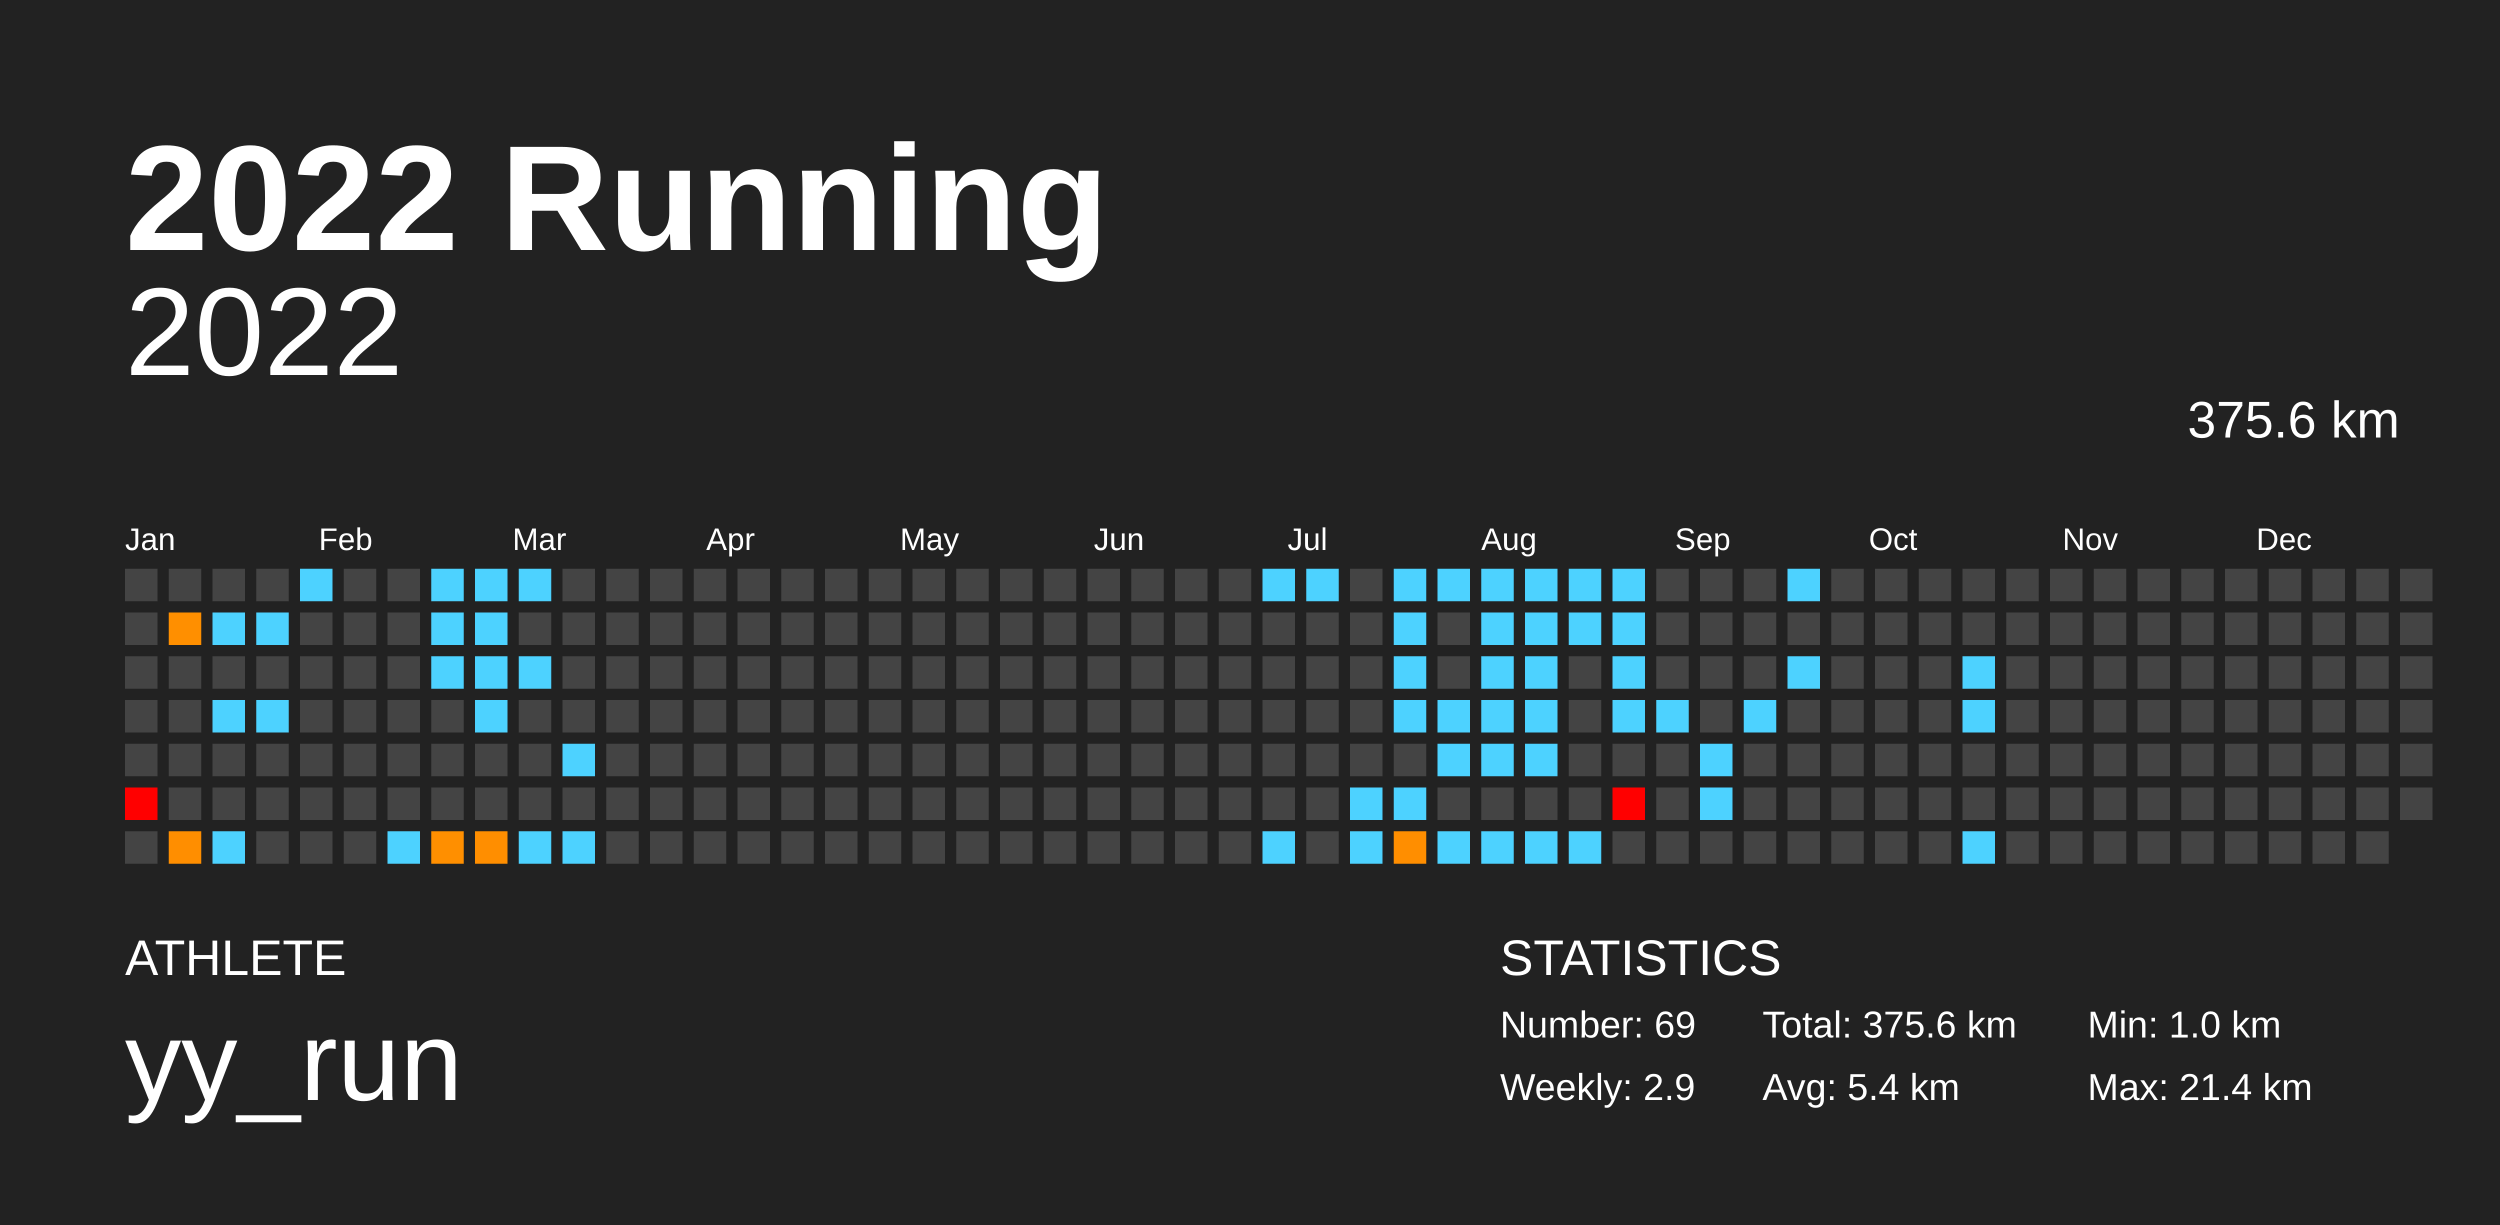
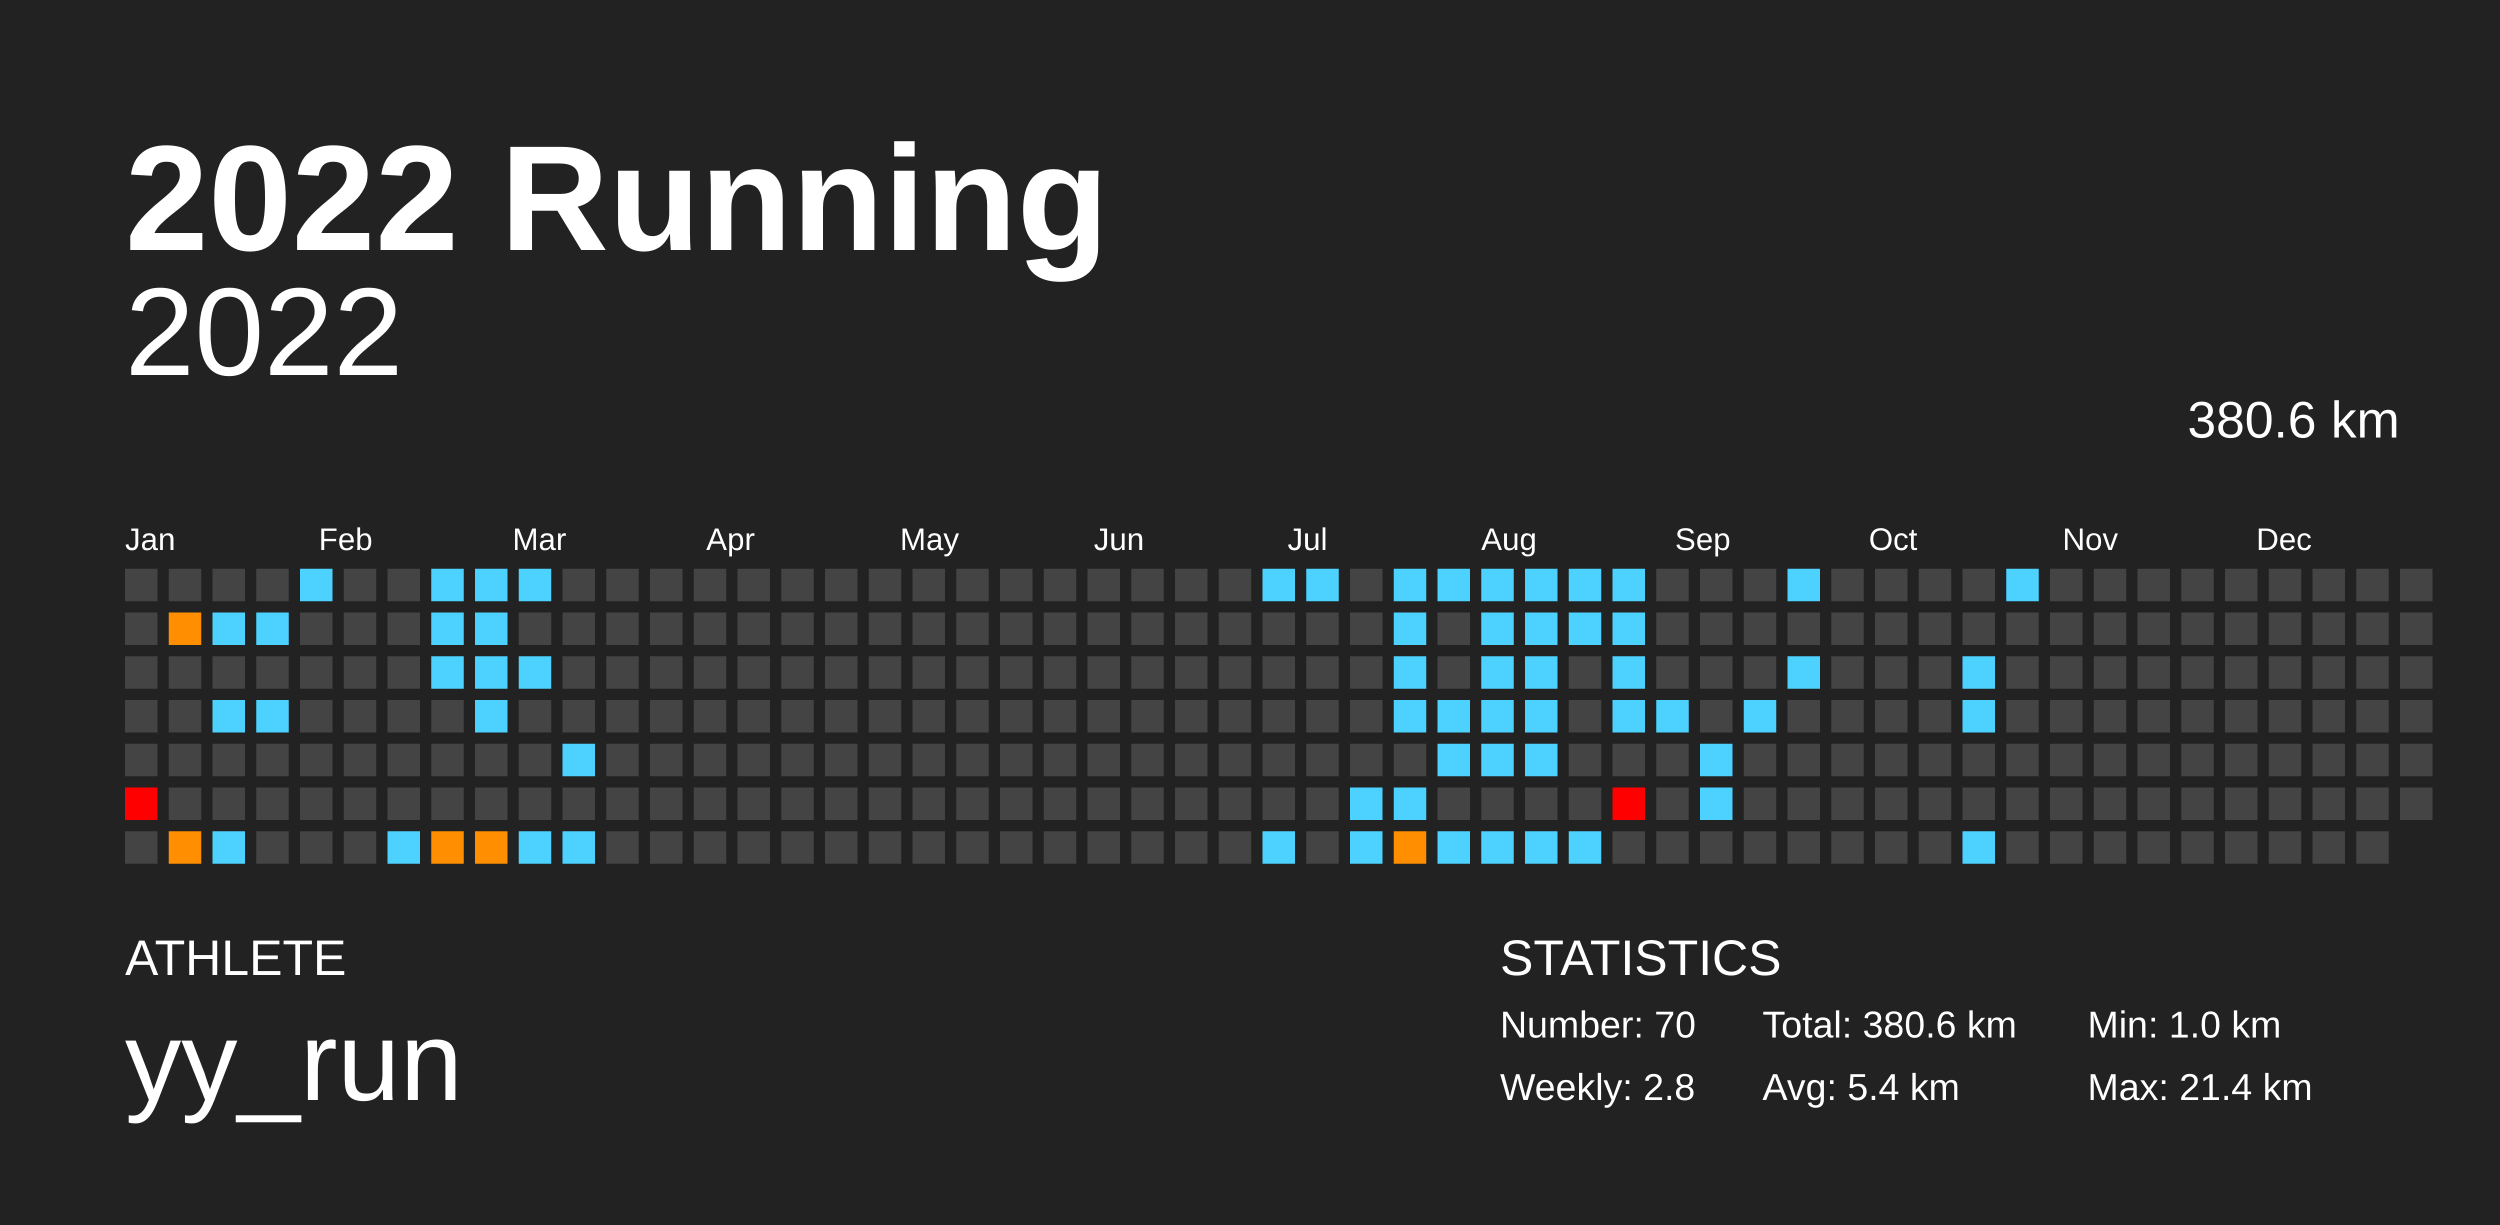
<svg xmlns="http://www.w3.org/2000/svg" baseProfile="full" height="98mm" version="1.1" viewBox="0,0,200,98" width="200mm">
  <defs />
  <rect fill="#222222" height="98" width="200" x="0" y="0" />
  <text fill="#FFFFFF" style="font-size:12px; font-family:Arial; font-weight:bold;" x="10" y="20">2022 Running</text>
  <text fill="#FFFFFF" style="font-size:4px; font-family:Arial" x="10" y="78">ATHLETE</text>
  <text fill="#FFFFFF" style="font-size:9px; font-family:Arial" x="10" y="88">yy_run</text>
  <text fill="#FFFFFF" style="font-size:4px; font-family:Arial" x="120" y="78">STATISTICS</text>
-   <text fill="#FFFFFF" style="font-size:3px; font-family:Arial" x="120" y="83">Number: 69</text>
-   <text fill="#FFFFFF" style="font-size:3px; font-family:Arial" x="120" y="88">Weekly: 2.9</text>
-   <text fill="#FFFFFF" style="font-size:3px; font-family:Arial" x="141" y="83">Total: 375.6 km</text>
+   <text fill="#FFFFFF" style="font-size:3px; font-family:Arial" x="120" y="83">Number: 70</text>
+   <text fill="#FFFFFF" style="font-size:3px; font-family:Arial" x="120" y="88">Weekly: 2.8</text>
+   <text fill="#FFFFFF" style="font-size:3px; font-family:Arial" x="141" y="83">Total: 380.6 km</text>
  <text fill="#FFFFFF" style="font-size:3px; font-family:Arial" x="141" y="88">Avg: 5.4 km</text>
  <text fill="#FFFFFF" style="font-size:3px; font-family:Arial" x="167" y="83">Min: 1.0 km</text>
  <text fill="#FFFFFF" style="font-size:3px; font-family:Arial" x="167" y="88">Max: 21.4 km</text>
  <text alignment-baseline="hanging" fill="#FFFFFF" style="font-size:10.0px; font-family:Arial;" x="10" y="30">2022</text>
-   <text alignment-baseline="hanging" fill="#FFFFFF" style="font-size:4.125px; font-family:Arial;" x="175" y="35">375.6 km</text>
+   <text alignment-baseline="hanging" fill="#FFFFFF" style="font-size:4.125px; font-family:Arial;" x="175" y="35">380.6 km</text>
  <text fill="#FFFFFF" style="font-size:2.5px; font-family:Arial" x="10.0" y="44">Jan</text>
  <text fill="#FFFFFF" style="font-size:2.5px; font-family:Arial" x="25.5" y="44">Feb</text>
  <text fill="#FFFFFF" style="font-size:2.5px; font-family:Arial" x="41.0" y="44">Mar</text>
  <text fill="#FFFFFF" style="font-size:2.5px; font-family:Arial" x="56.5" y="44">Apr</text>
  <text fill="#FFFFFF" style="font-size:2.5px; font-family:Arial" x="72.0" y="44">May</text>
  <text fill="#FFFFFF" style="font-size:2.5px; font-family:Arial" x="87.5" y="44">Jun</text>
  <text fill="#FFFFFF" style="font-size:2.5px; font-family:Arial" x="103.0" y="44">Jul</text>
  <text fill="#FFFFFF" style="font-size:2.5px; font-family:Arial" x="118.5" y="44">Aug</text>
  <text fill="#FFFFFF" style="font-size:2.5px; font-family:Arial" x="134.0" y="44">Sep</text>
  <text fill="#FFFFFF" style="font-size:2.5px; font-family:Arial" x="149.5" y="44">Oct</text>
  <text fill="#FFFFFF" style="font-size:2.5px; font-family:Arial" x="165.0" y="44">Nov</text>
  <text fill="#FFFFFF" style="font-size:2.5px; font-family:Arial" x="180.5" y="44">Dec</text>
  <rect fill="#444444" height="2.6" width="2.6" x="10.0" y="45.5" />
  <rect fill="#444444" height="2.6" width="2.6" x="10.0" y="49.0" />
  <rect fill="#444444" height="2.6" width="2.6" x="10.0" y="52.5" />
  <rect fill="#444444" height="2.6" width="2.6" x="10.0" y="56.0" />
  <rect fill="#444444" height="2.6" width="2.6" x="10.0" y="59.5" />
  <rect fill="red" height="2.6" width="2.6" x="10.0" y="63.0" />
  <rect fill="#444444" height="2.6" width="2.6" x="10.0" y="66.5" />
  <rect fill="#444444" height="2.6" width="2.6" x="13.5" y="45.5" />
  <rect fill="#ff8f00" height="2.6" width="2.6" x="13.5" y="49.0" />
  <rect fill="#444444" height="2.6" width="2.6" x="13.5" y="52.5" />
  <rect fill="#444444" height="2.6" width="2.6" x="13.5" y="56.0" />
  <rect fill="#444444" height="2.6" width="2.6" x="13.5" y="59.5" />
  <rect fill="#444444" height="2.6" width="2.6" x="13.5" y="63.0" />
  <rect fill="#ff8e00" height="2.6" width="2.6" x="13.5" y="66.5" />
  <rect fill="#444444" height="2.6" width="2.6" x="17.0" y="45.5" />
  <rect fill="#4dd2ff" height="2.6" width="2.6" x="17.0" y="49.0" />
  <rect fill="#444444" height="2.6" width="2.6" x="17.0" y="52.5" />
  <rect fill="#4dd2ff" height="2.6" width="2.6" x="17.0" y="56.0" />
  <rect fill="#444444" height="2.6" width="2.6" x="17.0" y="59.5" />
  <rect fill="#444444" height="2.6" width="2.6" x="17.0" y="63.0" />
  <rect fill="#4dd2ff" height="2.6" width="2.6" x="17.0" y="66.5" />
  <rect fill="#444444" height="2.6" width="2.6" x="20.5" y="45.5" />
  <rect fill="#4dd2ff" height="2.6" width="2.6" x="20.5" y="49.0" />
  <rect fill="#444444" height="2.6" width="2.6" x="20.5" y="52.5" />
  <rect fill="#4dd2ff" height="2.6" width="2.6" x="20.5" y="56.0" />
  <rect fill="#444444" height="2.6" width="2.6" x="20.5" y="59.5" />
  <rect fill="#444444" height="2.6" width="2.6" x="20.5" y="63.0" />
  <rect fill="#444444" height="2.6" width="2.6" x="20.5" y="66.5" />
  <rect fill="#4dd2ff" height="2.6" width="2.6" x="24.0" y="45.5" />
  <rect fill="#444444" height="2.6" width="2.6" x="24.0" y="49.0" />
  <rect fill="#444444" height="2.6" width="2.6" x="24.0" y="52.5" />
  <rect fill="#444444" height="2.6" width="2.6" x="24.0" y="56.0" />
  <rect fill="#444444" height="2.6" width="2.6" x="24.0" y="59.5" />
  <rect fill="#444444" height="2.6" width="2.6" x="24.0" y="63.0" />
  <rect fill="#444444" height="2.6" width="2.6" x="24.0" y="66.5" />
  <rect fill="#444444" height="2.6" width="2.6" x="27.5" y="45.5" />
  <rect fill="#444444" height="2.6" width="2.6" x="27.5" y="49.0" />
  <rect fill="#444444" height="2.6" width="2.6" x="27.5" y="52.5" />
  <rect fill="#444444" height="2.6" width="2.6" x="27.5" y="56.0" />
  <rect fill="#444444" height="2.6" width="2.6" x="27.5" y="59.5" />
  <rect fill="#444444" height="2.6" width="2.6" x="27.5" y="63.0" />
  <rect fill="#444444" height="2.6" width="2.6" x="27.5" y="66.5" />
  <rect fill="#444444" height="2.6" width="2.6" x="31.0" y="45.5" />
  <rect fill="#444444" height="2.6" width="2.6" x="31.0" y="49.0" />
  <rect fill="#444444" height="2.6" width="2.6" x="31.0" y="52.5" />
  <rect fill="#444444" height="2.6" width="2.6" x="31.0" y="56.0" />
  <rect fill="#444444" height="2.6" width="2.6" x="31.0" y="59.5" />
  <rect fill="#444444" height="2.6" width="2.6" x="31.0" y="63.0" />
  <rect fill="#4dd2ff" height="2.6" width="2.6" x="31.0" y="66.5" />
  <rect fill="#4dd2ff" height="2.6" width="2.6" x="34.5" y="45.5" />
  <rect fill="#4dd2ff" height="2.6" width="2.6" x="34.5" y="49.0" />
  <rect fill="#4dd2ff" height="2.6" width="2.6" x="34.5" y="52.5" />
  <rect fill="#444444" height="2.6" width="2.6" x="34.5" y="56.0" />
  <rect fill="#444444" height="2.6" width="2.6" x="34.5" y="59.5" />
  <rect fill="#444444" height="2.6" width="2.6" x="34.5" y="63.0" />
  <rect fill="#ff8f00" height="2.6" width="2.6" x="34.5" y="66.5" />
  <rect fill="#4dd2ff" height="2.6" width="2.6" x="38.0" y="45.5" />
  <rect fill="#4dd2ff" height="2.6" width="2.6" x="38.0" y="49.0" />
  <rect fill="#4dd2ff" height="2.6" width="2.6" x="38.0" y="52.5" />
  <rect fill="#4dd2ff" height="2.6" width="2.6" x="38.0" y="56.0" />
  <rect fill="#444444" height="2.6" width="2.6" x="38.0" y="59.5" />
  <rect fill="#444444" height="2.6" width="2.6" x="38.0" y="63.0" />
  <rect fill="#ff8e00" height="2.6" width="2.6" x="38.0" y="66.5" />
  <rect fill="#4dd2ff" height="2.6" width="2.6" x="41.5" y="45.5" />
  <rect fill="#444444" height="2.6" width="2.6" x="41.5" y="49.0" />
  <rect fill="#4dd2ff" height="2.6" width="2.6" x="41.5" y="52.5" />
  <rect fill="#444444" height="2.6" width="2.6" x="41.5" y="56.0" />
  <rect fill="#444444" height="2.6" width="2.6" x="41.5" y="59.5" />
  <rect fill="#444444" height="2.6" width="2.6" x="41.5" y="63.0" />
  <rect fill="#4dd2ff" height="2.6" width="2.6" x="41.5" y="66.5" />
  <rect fill="#444444" height="2.6" width="2.6" x="45.0" y="45.5" />
  <rect fill="#444444" height="2.6" width="2.6" x="45.0" y="49.0" />
  <rect fill="#444444" height="2.6" width="2.6" x="45.0" y="52.5" />
  <rect fill="#444444" height="2.6" width="2.6" x="45.0" y="56.0" />
  <rect fill="#4dd2ff" height="2.6" width="2.6" x="45.0" y="59.5" />
  <rect fill="#444444" height="2.6" width="2.6" x="45.0" y="63.0" />
  <rect fill="#4dd2ff" height="2.6" width="2.6" x="45.0" y="66.5" />
  <rect fill="#444444" height="2.6" width="2.6" x="48.5" y="45.5" />
  <rect fill="#444444" height="2.6" width="2.6" x="48.5" y="49.0" />
  <rect fill="#444444" height="2.6" width="2.6" x="48.5" y="52.5" />
  <rect fill="#444444" height="2.6" width="2.6" x="48.5" y="56.0" />
  <rect fill="#444444" height="2.6" width="2.6" x="48.5" y="59.5" />
  <rect fill="#444444" height="2.6" width="2.6" x="48.5" y="63.0" />
  <rect fill="#444444" height="2.6" width="2.6" x="48.5" y="66.5" />
  <rect fill="#444444" height="2.6" width="2.6" x="52.0" y="45.5" />
  <rect fill="#444444" height="2.6" width="2.6" x="52.0" y="49.0" />
  <rect fill="#444444" height="2.6" width="2.6" x="52.0" y="52.5" />
  <rect fill="#444444" height="2.6" width="2.6" x="52.0" y="56.0" />
  <rect fill="#444444" height="2.6" width="2.6" x="52.0" y="59.5" />
  <rect fill="#444444" height="2.6" width="2.6" x="52.0" y="63.0" />
  <rect fill="#444444" height="2.6" width="2.6" x="52.0" y="66.5" />
  <rect fill="#444444" height="2.6" width="2.6" x="55.5" y="45.5" />
  <rect fill="#444444" height="2.6" width="2.6" x="55.5" y="49.0" />
  <rect fill="#444444" height="2.6" width="2.6" x="55.5" y="52.5" />
  <rect fill="#444444" height="2.6" width="2.6" x="55.5" y="56.0" />
  <rect fill="#444444" height="2.6" width="2.6" x="55.5" y="59.5" />
  <rect fill="#444444" height="2.6" width="2.6" x="55.5" y="63.0" />
  <rect fill="#444444" height="2.6" width="2.6" x="55.5" y="66.5" />
  <rect fill="#444444" height="2.6" width="2.6" x="59.0" y="45.5" />
  <rect fill="#444444" height="2.6" width="2.6" x="59.0" y="49.0" />
  <rect fill="#444444" height="2.6" width="2.6" x="59.0" y="52.5" />
  <rect fill="#444444" height="2.6" width="2.6" x="59.0" y="56.0" />
  <rect fill="#444444" height="2.6" width="2.6" x="59.0" y="59.5" />
  <rect fill="#444444" height="2.6" width="2.6" x="59.0" y="63.0" />
  <rect fill="#444444" height="2.6" width="2.6" x="59.0" y="66.5" />
  <rect fill="#444444" height="2.6" width="2.6" x="62.5" y="45.5" />
  <rect fill="#444444" height="2.6" width="2.6" x="62.5" y="49.0" />
  <rect fill="#444444" height="2.6" width="2.6" x="62.5" y="52.5" />
  <rect fill="#444444" height="2.6" width="2.6" x="62.5" y="56.0" />
  <rect fill="#444444" height="2.6" width="2.6" x="62.5" y="59.5" />
  <rect fill="#444444" height="2.6" width="2.6" x="62.5" y="63.0" />
  <rect fill="#444444" height="2.6" width="2.6" x="62.5" y="66.5" />
  <rect fill="#444444" height="2.6" width="2.6" x="66.0" y="45.5" />
  <rect fill="#444444" height="2.6" width="2.6" x="66.0" y="49.0" />
  <rect fill="#444444" height="2.6" width="2.6" x="66.0" y="52.5" />
  <rect fill="#444444" height="2.6" width="2.6" x="66.0" y="56.0" />
  <rect fill="#444444" height="2.6" width="2.6" x="66.0" y="59.5" />
  <rect fill="#444444" height="2.6" width="2.6" x="66.0" y="63.0" />
  <rect fill="#444444" height="2.6" width="2.6" x="66.0" y="66.5" />
  <rect fill="#444444" height="2.6" width="2.6" x="69.5" y="45.5" />
  <rect fill="#444444" height="2.6" width="2.6" x="69.5" y="49.0" />
  <rect fill="#444444" height="2.6" width="2.6" x="69.5" y="52.5" />
  <rect fill="#444444" height="2.6" width="2.6" x="69.5" y="56.0" />
  <rect fill="#444444" height="2.6" width="2.6" x="69.5" y="59.5" />
  <rect fill="#444444" height="2.6" width="2.6" x="69.5" y="63.0" />
  <rect fill="#444444" height="2.6" width="2.6" x="69.5" y="66.5" />
  <rect fill="#444444" height="2.6" width="2.6" x="73.0" y="45.5" />
  <rect fill="#444444" height="2.6" width="2.6" x="73.0" y="49.0" />
  <rect fill="#444444" height="2.6" width="2.6" x="73.0" y="52.5" />
  <rect fill="#444444" height="2.6" width="2.6" x="73.0" y="56.0" />
  <rect fill="#444444" height="2.6" width="2.6" x="73.0" y="59.5" />
  <rect fill="#444444" height="2.6" width="2.6" x="73.0" y="63.0" />
  <rect fill="#444444" height="2.6" width="2.6" x="73.0" y="66.5" />
  <rect fill="#444444" height="2.6" width="2.6" x="76.5" y="45.5" />
  <rect fill="#444444" height="2.6" width="2.6" x="76.5" y="49.0" />
  <rect fill="#444444" height="2.6" width="2.6" x="76.5" y="52.5" />
  <rect fill="#444444" height="2.6" width="2.6" x="76.5" y="56.0" />
  <rect fill="#444444" height="2.6" width="2.6" x="76.5" y="59.5" />
  <rect fill="#444444" height="2.6" width="2.6" x="76.5" y="63.0" />
  <rect fill="#444444" height="2.6" width="2.6" x="76.5" y="66.5" />
  <rect fill="#444444" height="2.6" width="2.6" x="80.0" y="45.5" />
  <rect fill="#444444" height="2.6" width="2.6" x="80.0" y="49.0" />
  <rect fill="#444444" height="2.6" width="2.6" x="80.0" y="52.5" />
  <rect fill="#444444" height="2.6" width="2.6" x="80.0" y="56.0" />
  <rect fill="#444444" height="2.6" width="2.6" x="80.0" y="59.5" />
  <rect fill="#444444" height="2.6" width="2.6" x="80.0" y="63.0" />
  <rect fill="#444444" height="2.6" width="2.6" x="80.0" y="66.5" />
  <rect fill="#444444" height="2.6" width="2.6" x="83.5" y="45.5" />
  <rect fill="#444444" height="2.6" width="2.6" x="83.5" y="49.0" />
  <rect fill="#444444" height="2.6" width="2.6" x="83.5" y="52.5" />
  <rect fill="#444444" height="2.6" width="2.6" x="83.5" y="56.0" />
  <rect fill="#444444" height="2.6" width="2.6" x="83.5" y="59.5" />
  <rect fill="#444444" height="2.6" width="2.6" x="83.5" y="63.0" />
  <rect fill="#444444" height="2.6" width="2.6" x="83.5" y="66.5" />
  <rect fill="#444444" height="2.6" width="2.6" x="87.0" y="45.5" />
  <rect fill="#444444" height="2.6" width="2.6" x="87.0" y="49.0" />
  <rect fill="#444444" height="2.6" width="2.6" x="87.0" y="52.5" />
  <rect fill="#444444" height="2.6" width="2.6" x="87.0" y="56.0" />
  <rect fill="#444444" height="2.6" width="2.6" x="87.0" y="59.5" />
  <rect fill="#444444" height="2.6" width="2.6" x="87.0" y="63.0" />
  <rect fill="#444444" height="2.6" width="2.6" x="87.0" y="66.5" />
  <rect fill="#444444" height="2.6" width="2.6" x="90.5" y="45.5" />
  <rect fill="#444444" height="2.6" width="2.6" x="90.5" y="49.0" />
  <rect fill="#444444" height="2.6" width="2.6" x="90.5" y="52.5" />
  <rect fill="#444444" height="2.6" width="2.6" x="90.5" y="56.0" />
  <rect fill="#444444" height="2.6" width="2.6" x="90.5" y="59.5" />
  <rect fill="#444444" height="2.6" width="2.6" x="90.5" y="63.0" />
  <rect fill="#444444" height="2.6" width="2.6" x="90.5" y="66.5" />
  <rect fill="#444444" height="2.6" width="2.6" x="94.0" y="45.5" />
  <rect fill="#444444" height="2.6" width="2.6" x="94.0" y="49.0" />
  <rect fill="#444444" height="2.6" width="2.6" x="94.0" y="52.5" />
  <rect fill="#444444" height="2.6" width="2.6" x="94.0" y="56.0" />
  <rect fill="#444444" height="2.6" width="2.6" x="94.0" y="59.5" />
  <rect fill="#444444" height="2.6" width="2.6" x="94.0" y="63.0" />
  <rect fill="#444444" height="2.6" width="2.6" x="94.0" y="66.5" />
  <rect fill="#444444" height="2.6" width="2.6" x="97.5" y="45.5" />
  <rect fill="#444444" height="2.6" width="2.6" x="97.5" y="49.0" />
  <rect fill="#444444" height="2.6" width="2.6" x="97.5" y="52.5" />
  <rect fill="#444444" height="2.6" width="2.6" x="97.5" y="56.0" />
  <rect fill="#444444" height="2.6" width="2.6" x="97.5" y="59.5" />
  <rect fill="#444444" height="2.6" width="2.6" x="97.5" y="63.0" />
  <rect fill="#444444" height="2.6" width="2.6" x="97.5" y="66.5" />
  <rect fill="#4dd2ff" height="2.6" width="2.6" x="101.0" y="45.5" />
  <rect fill="#444444" height="2.6" width="2.6" x="101.0" y="49.0" />
  <rect fill="#444444" height="2.6" width="2.6" x="101.0" y="52.5" />
  <rect fill="#444444" height="2.6" width="2.6" x="101.0" y="56.0" />
  <rect fill="#444444" height="2.6" width="2.6" x="101.0" y="59.5" />
  <rect fill="#444444" height="2.6" width="2.6" x="101.0" y="63.0" />
  <rect fill="#4dd2ff" height="2.6" width="2.6" x="101.0" y="66.5" />
  <rect fill="#4dd2ff" height="2.6" width="2.6" x="104.5" y="45.5" />
  <rect fill="#444444" height="2.6" width="2.6" x="104.5" y="49.0" />
  <rect fill="#444444" height="2.6" width="2.6" x="104.5" y="52.5" />
  <rect fill="#444444" height="2.6" width="2.6" x="104.5" y="56.0" />
  <rect fill="#444444" height="2.6" width="2.6" x="104.5" y="59.5" />
  <rect fill="#444444" height="2.6" width="2.6" x="104.5" y="63.0" />
  <rect fill="#444444" height="2.6" width="2.6" x="104.5" y="66.5" />
  <rect fill="#444444" height="2.6" width="2.6" x="108.0" y="45.5" />
  <rect fill="#444444" height="2.6" width="2.6" x="108.0" y="49.0" />
  <rect fill="#444444" height="2.6" width="2.6" x="108.0" y="52.5" />
  <rect fill="#444444" height="2.6" width="2.6" x="108.0" y="56.0" />
  <rect fill="#444444" height="2.6" width="2.6" x="108.0" y="59.5" />
  <rect fill="#4dd2ff" height="2.6" width="2.6" x="108.0" y="63.0" />
  <rect fill="#4dd2ff" height="2.6" width="2.6" x="108.0" y="66.5" />
  <rect fill="#4dd2ff" height="2.6" width="2.6" x="111.5" y="45.5" />
  <rect fill="#4dd2ff" height="2.6" width="2.6" x="111.5" y="49.0" />
  <rect fill="#4dd2ff" height="2.6" width="2.6" x="111.5" y="52.5" />
  <rect fill="#4dd2ff" height="2.6" width="2.6" x="111.5" y="56.0" />
  <rect fill="#444444" height="2.6" width="2.6" x="111.5" y="59.5" />
  <rect fill="#4dd2ff" height="2.6" width="2.6" x="111.5" y="63.0" />
  <rect fill="#ff8e00" height="2.6" width="2.6" x="111.5" y="66.5" />
  <rect fill="#4dd2ff" height="2.6" width="2.6" x="115.0" y="45.5" />
  <rect fill="#444444" height="2.6" width="2.6" x="115.0" y="49.0" />
  <rect fill="#444444" height="2.6" width="2.6" x="115.0" y="52.5" />
  <rect fill="#4dd2ff" height="2.6" width="2.6" x="115.0" y="56.0" />
  <rect fill="#4dd2ff" height="2.6" width="2.6" x="115.0" y="59.5" />
  <rect fill="#444444" height="2.6" width="2.6" x="115.0" y="63.0" />
  <rect fill="#4dd2ff" height="2.6" width="2.6" x="115.0" y="66.5" />
  <rect fill="#4dd2ff" height="2.6" width="2.6" x="118.5" y="45.5" />
  <rect fill="#4dd2ff" height="2.6" width="2.6" x="118.5" y="49.0" />
  <rect fill="#4dd2ff" height="2.6" width="2.6" x="118.5" y="52.5" />
  <rect fill="#4dd2ff" height="2.6" width="2.6" x="118.5" y="56.0" />
  <rect fill="#4dd2ff" height="2.6" width="2.6" x="118.5" y="59.5" />
  <rect fill="#444444" height="2.6" width="2.6" x="118.5" y="63.0" />
  <rect fill="#4dd2ff" height="2.6" width="2.6" x="118.5" y="66.5" />
  <rect fill="#4dd2ff" height="2.6" width="2.6" x="122.0" y="45.5" />
  <rect fill="#4dd2ff" height="2.6" width="2.6" x="122.0" y="49.0" />
  <rect fill="#4dd2ff" height="2.6" width="2.6" x="122.0" y="52.5" />
  <rect fill="#4dd2ff" height="2.6" width="2.6" x="122.0" y="56.0" />
  <rect fill="#4dd2ff" height="2.6" width="2.6" x="122.0" y="59.5" />
  <rect fill="#444444" height="2.6" width="2.6" x="122.0" y="63.0" />
  <rect fill="#4dd2ff" height="2.6" width="2.6" x="122.0" y="66.5" />
  <rect fill="#4dd2ff" height="2.6" width="2.6" x="125.5" y="45.5" />
  <rect fill="#4dd2ff" height="2.6" width="2.6" x="125.5" y="49.0" />
  <rect fill="#444444" height="2.6" width="2.6" x="125.5" y="52.5" />
  <rect fill="#444444" height="2.6" width="2.6" x="125.5" y="56.0" />
  <rect fill="#444444" height="2.6" width="2.6" x="125.5" y="59.5" />
  <rect fill="#444444" height="2.6" width="2.6" x="125.5" y="63.0" />
  <rect fill="#4dd2ff" height="2.6" width="2.6" x="125.5" y="66.5" />
  <rect fill="#4dd2ff" height="2.6" width="2.6" x="129.0" y="45.5" />
  <rect fill="#4dd2ff" height="2.6" width="2.6" x="129.0" y="49.0" />
  <rect fill="#4dd2ff" height="2.6" width="2.6" x="129.0" y="52.5" />
  <rect fill="#4dd2ff" height="2.6" width="2.6" x="129.0" y="56.0" />
  <rect fill="#444444" height="2.6" width="2.6" x="129.0" y="59.5" />
  <rect fill="red" height="2.6" width="2.6" x="129.0" y="63.0" />
  <rect fill="#444444" height="2.6" width="2.6" x="129.0" y="66.5" />
  <rect fill="#444444" height="2.6" width="2.6" x="132.5" y="45.5" />
  <rect fill="#444444" height="2.6" width="2.6" x="132.5" y="49.0" />
  <rect fill="#444444" height="2.6" width="2.6" x="132.5" y="52.5" />
  <rect fill="#4dd2ff" height="2.6" width="2.6" x="132.5" y="56.0" />
  <rect fill="#444444" height="2.6" width="2.6" x="132.5" y="59.5" />
  <rect fill="#444444" height="2.6" width="2.6" x="132.5" y="63.0" />
  <rect fill="#444444" height="2.6" width="2.6" x="132.5" y="66.5" />
  <rect fill="#444444" height="2.6" width="2.6" x="136.0" y="45.5" />
  <rect fill="#444444" height="2.6" width="2.6" x="136.0" y="49.0" />
  <rect fill="#444444" height="2.6" width="2.6" x="136.0" y="52.5" />
  <rect fill="#444444" height="2.6" width="2.6" x="136.0" y="56.0" />
  <rect fill="#4dd2ff" height="2.6" width="2.6" x="136.0" y="59.5" />
  <rect fill="#4dd2ff" height="2.6" width="2.6" x="136.0" y="63.0" />
  <rect fill="#444444" height="2.6" width="2.6" x="136.0" y="66.5" />
  <rect fill="#444444" height="2.6" width="2.6" x="139.5" y="45.5" />
  <rect fill="#444444" height="2.6" width="2.6" x="139.5" y="49.0" />
  <rect fill="#444444" height="2.6" width="2.6" x="139.5" y="52.5" />
  <rect fill="#4dd2ff" height="2.6" width="2.6" x="139.5" y="56.0" />
  <rect fill="#444444" height="2.6" width="2.6" x="139.5" y="59.5" />
  <rect fill="#444444" height="2.6" width="2.6" x="139.5" y="63.0" />
  <rect fill="#444444" height="2.6" width="2.6" x="139.5" y="66.5" />
  <rect fill="#4dd2ff" height="2.6" width="2.6" x="143.0" y="45.5" />
  <rect fill="#444444" height="2.6" width="2.6" x="143.0" y="49.0" />
  <rect fill="#4dd2ff" height="2.6" width="2.6" x="143.0" y="52.5" />
  <rect fill="#444444" height="2.6" width="2.6" x="143.0" y="56.0" />
  <rect fill="#444444" height="2.6" width="2.6" x="143.0" y="59.5" />
  <rect fill="#444444" height="2.6" width="2.6" x="143.0" y="63.0" />
  <rect fill="#444444" height="2.6" width="2.6" x="143.0" y="66.5" />
  <rect fill="#444444" height="2.6" width="2.6" x="146.5" y="45.5" />
  <rect fill="#444444" height="2.6" width="2.6" x="146.5" y="49.0" />
  <rect fill="#444444" height="2.6" width="2.6" x="146.5" y="52.5" />
  <rect fill="#444444" height="2.6" width="2.6" x="146.5" y="56.0" />
  <rect fill="#444444" height="2.6" width="2.6" x="146.5" y="59.5" />
  <rect fill="#444444" height="2.6" width="2.6" x="146.5" y="63.0" />
  <rect fill="#444444" height="2.6" width="2.6" x="146.5" y="66.5" />
  <rect fill="#444444" height="2.6" width="2.6" x="150.0" y="45.5" />
  <rect fill="#444444" height="2.6" width="2.6" x="150.0" y="49.0" />
  <rect fill="#444444" height="2.6" width="2.6" x="150.0" y="52.5" />
  <rect fill="#444444" height="2.6" width="2.6" x="150.0" y="56.0" />
  <rect fill="#444444" height="2.6" width="2.6" x="150.0" y="59.5" />
  <rect fill="#444444" height="2.6" width="2.6" x="150.0" y="63.0" />
  <rect fill="#444444" height="2.6" width="2.6" x="150.0" y="66.5" />
  <rect fill="#444444" height="2.6" width="2.6" x="153.5" y="45.5" />
  <rect fill="#444444" height="2.6" width="2.6" x="153.5" y="49.0" />
  <rect fill="#444444" height="2.6" width="2.6" x="153.5" y="52.5" />
  <rect fill="#444444" height="2.6" width="2.6" x="153.5" y="56.0" />
  <rect fill="#444444" height="2.6" width="2.6" x="153.5" y="59.5" />
  <rect fill="#444444" height="2.6" width="2.6" x="153.5" y="63.0" />
  <rect fill="#444444" height="2.6" width="2.6" x="153.5" y="66.5" />
  <rect fill="#444444" height="2.6" width="2.6" x="157.0" y="45.5" />
  <rect fill="#444444" height="2.6" width="2.6" x="157.0" y="49.0" />
  <rect fill="#4dd2ff" height="2.6" width="2.6" x="157.0" y="52.5" />
  <rect fill="#4dd2ff" height="2.6" width="2.6" x="157.0" y="56.0" />
  <rect fill="#444444" height="2.6" width="2.6" x="157.0" y="59.5" />
  <rect fill="#444444" height="2.6" width="2.6" x="157.0" y="63.0" />
  <rect fill="#4dd2ff" height="2.6" width="2.6" x="157.0" y="66.5" />
-   <rect fill="#444444" height="2.6" width="2.6" x="160.5" y="45.5" />
+   <rect fill="#4dd2ff" height="2.6" width="2.6" x="160.5" y="45.5" />
  <rect fill="#444444" height="2.6" width="2.6" x="160.5" y="49.0" />
  <rect fill="#444444" height="2.6" width="2.6" x="160.5" y="52.5" />
  <rect fill="#444444" height="2.6" width="2.6" x="160.5" y="56.0" />
  <rect fill="#444444" height="2.6" width="2.6" x="160.5" y="59.5" />
  <rect fill="#444444" height="2.6" width="2.6" x="160.5" y="63.0" />
  <rect fill="#444444" height="2.6" width="2.6" x="160.5" y="66.5" />
  <rect fill="#444444" height="2.6" width="2.6" x="164.0" y="45.5" />
  <rect fill="#444444" height="2.6" width="2.6" x="164.0" y="49.0" />
  <rect fill="#444444" height="2.6" width="2.6" x="164.0" y="52.5" />
  <rect fill="#444444" height="2.6" width="2.6" x="164.0" y="56.0" />
  <rect fill="#444444" height="2.6" width="2.6" x="164.0" y="59.5" />
  <rect fill="#444444" height="2.6" width="2.6" x="164.0" y="63.0" />
  <rect fill="#444444" height="2.6" width="2.6" x="164.0" y="66.5" />
  <rect fill="#444444" height="2.6" width="2.6" x="167.5" y="45.5" />
  <rect fill="#444444" height="2.6" width="2.6" x="167.5" y="49.0" />
  <rect fill="#444444" height="2.6" width="2.6" x="167.5" y="52.5" />
  <rect fill="#444444" height="2.6" width="2.6" x="167.5" y="56.0" />
  <rect fill="#444444" height="2.6" width="2.6" x="167.5" y="59.5" />
  <rect fill="#444444" height="2.6" width="2.6" x="167.5" y="63.0" />
  <rect fill="#444444" height="2.6" width="2.6" x="167.5" y="66.5" />
  <rect fill="#444444" height="2.6" width="2.6" x="171.0" y="45.5" />
  <rect fill="#444444" height="2.6" width="2.6" x="171.0" y="49.0" />
  <rect fill="#444444" height="2.6" width="2.6" x="171.0" y="52.5" />
  <rect fill="#444444" height="2.6" width="2.6" x="171.0" y="56.0" />
  <rect fill="#444444" height="2.6" width="2.6" x="171.0" y="59.5" />
  <rect fill="#444444" height="2.6" width="2.6" x="171.0" y="63.0" />
  <rect fill="#444444" height="2.6" width="2.6" x="171.0" y="66.5" />
  <rect fill="#444444" height="2.6" width="2.6" x="174.5" y="45.5" />
  <rect fill="#444444" height="2.6" width="2.6" x="174.5" y="49.0" />
  <rect fill="#444444" height="2.6" width="2.6" x="174.5" y="52.5" />
  <rect fill="#444444" height="2.6" width="2.6" x="174.5" y="56.0" />
  <rect fill="#444444" height="2.6" width="2.6" x="174.5" y="59.5" />
  <rect fill="#444444" height="2.6" width="2.6" x="174.5" y="63.0" />
  <rect fill="#444444" height="2.6" width="2.6" x="174.5" y="66.5" />
  <rect fill="#444444" height="2.6" width="2.6" x="178.0" y="45.5" />
  <rect fill="#444444" height="2.6" width="2.6" x="178.0" y="49.0" />
  <rect fill="#444444" height="2.6" width="2.6" x="178.0" y="52.5" />
  <rect fill="#444444" height="2.6" width="2.6" x="178.0" y="56.0" />
  <rect fill="#444444" height="2.6" width="2.6" x="178.0" y="59.5" />
  <rect fill="#444444" height="2.6" width="2.6" x="178.0" y="63.0" />
  <rect fill="#444444" height="2.6" width="2.6" x="178.0" y="66.5" />
  <rect fill="#444444" height="2.6" width="2.6" x="181.5" y="45.5" />
  <rect fill="#444444" height="2.6" width="2.6" x="181.5" y="49.0" />
  <rect fill="#444444" height="2.6" width="2.6" x="181.5" y="52.5" />
  <rect fill="#444444" height="2.6" width="2.6" x="181.5" y="56.0" />
  <rect fill="#444444" height="2.6" width="2.6" x="181.5" y="59.5" />
  <rect fill="#444444" height="2.6" width="2.6" x="181.5" y="63.0" />
  <rect fill="#444444" height="2.6" width="2.6" x="181.5" y="66.5" />
  <rect fill="#444444" height="2.6" width="2.6" x="185.0" y="45.5" />
  <rect fill="#444444" height="2.6" width="2.6" x="185.0" y="49.0" />
  <rect fill="#444444" height="2.6" width="2.6" x="185.0" y="52.5" />
  <rect fill="#444444" height="2.6" width="2.6" x="185.0" y="56.0" />
  <rect fill="#444444" height="2.6" width="2.6" x="185.0" y="59.5" />
  <rect fill="#444444" height="2.6" width="2.6" x="185.0" y="63.0" />
  <rect fill="#444444" height="2.6" width="2.6" x="185.0" y="66.5" />
  <rect fill="#444444" height="2.6" width="2.6" x="188.5" y="45.5" />
  <rect fill="#444444" height="2.6" width="2.6" x="188.5" y="49.0" />
  <rect fill="#444444" height="2.6" width="2.6" x="188.5" y="52.5" />
  <rect fill="#444444" height="2.6" width="2.6" x="188.5" y="56.0" />
  <rect fill="#444444" height="2.6" width="2.6" x="188.5" y="59.5" />
  <rect fill="#444444" height="2.6" width="2.6" x="188.5" y="63.0" />
  <rect fill="#444444" height="2.6" width="2.6" x="188.5" y="66.5" />
  <rect fill="#444444" height="2.6" width="2.6" x="192.0" y="45.5" />
  <rect fill="#444444" height="2.6" width="2.6" x="192.0" y="49.0" />
  <rect fill="#444444" height="2.6" width="2.6" x="192.0" y="52.5" />
  <rect fill="#444444" height="2.6" width="2.6" x="192.0" y="56.0" />
  <rect fill="#444444" height="2.6" width="2.6" x="192.0" y="59.5" />
  <rect fill="#444444" height="2.6" width="2.6" x="192.0" y="63.0" />
</svg>
